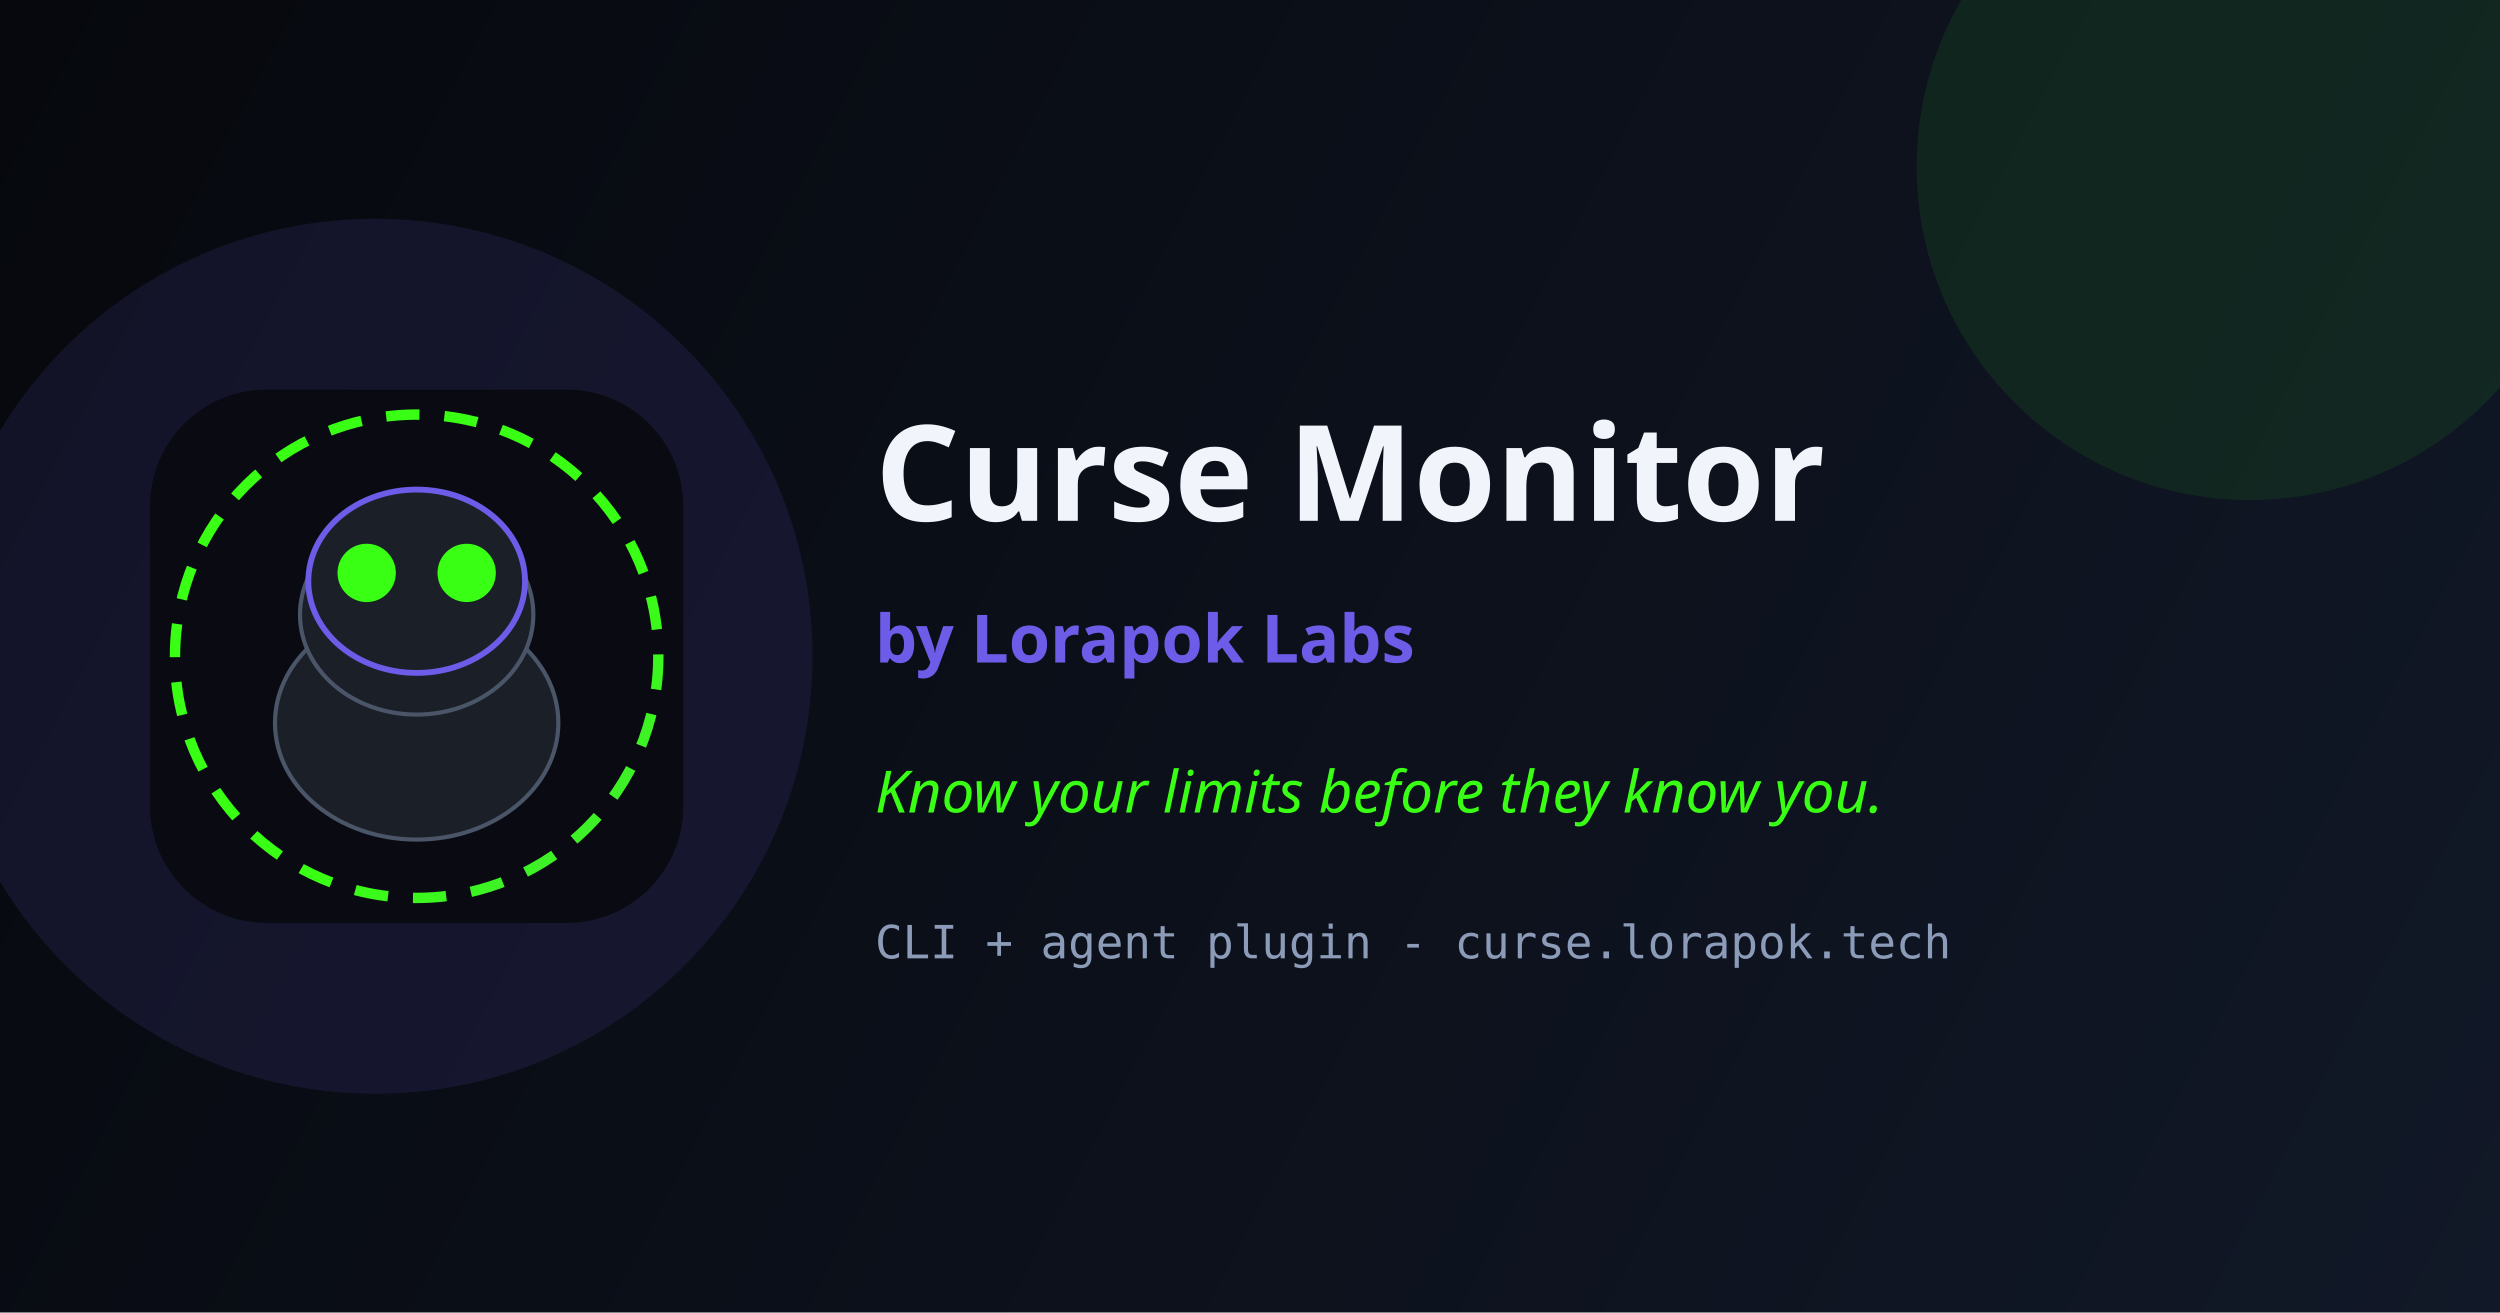
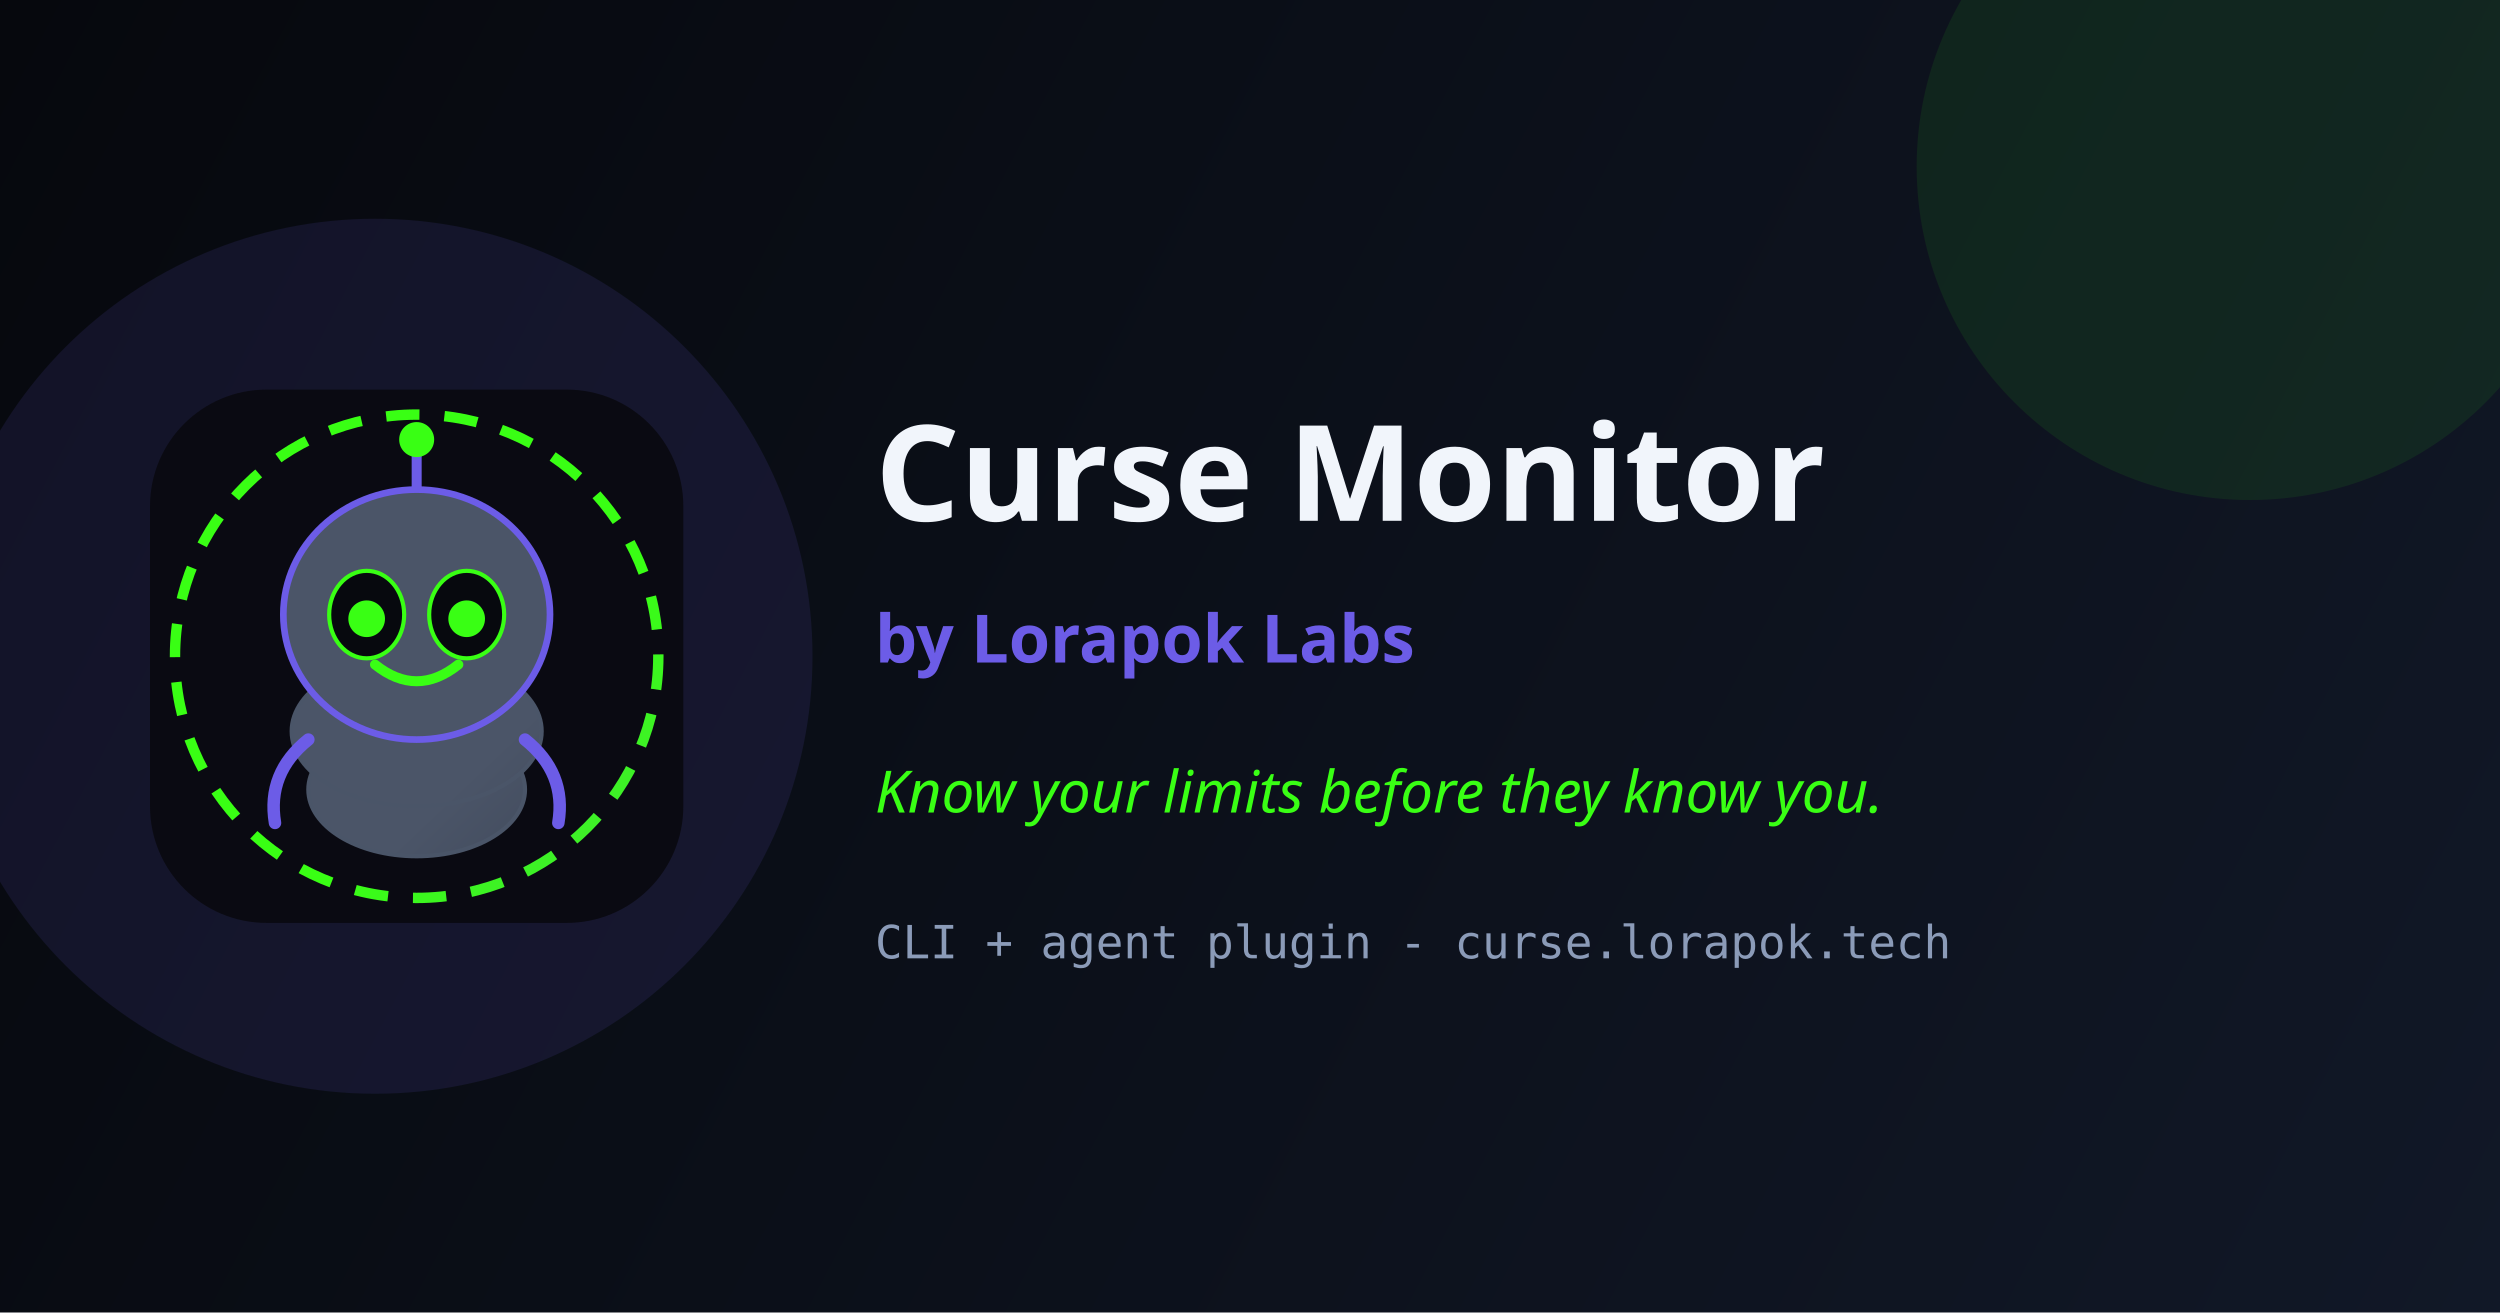
<svg xmlns="http://www.w3.org/2000/svg" viewBox="0 0 1200 630" role="img" aria-label="Curse Monitor by Lorapok Labs">
  <defs>
-     <linearGradient id="bg" x1="0" y1="0" x2="1200" y2="630" gradientUnits="userSpaceOnUse">
+     <linearGradient id="og-bg" x1="0" y1="0" x2="1200" y2="630" gradientUnits="userSpaceOnUse">
      <stop offset="0%" stop-color="#06080d" />
      <stop offset="100%" stop-color="#111827" />
    </linearGradient>
-     <linearGradient id="ring" x1="80" y1="80" x2="360" y2="360" gradientUnits="userSpaceOnUse">
+     <linearGradient id="og-ring" x1="80" y1="80" x2="360" y2="360" gradientUnits="userSpaceOnUse">
      <stop offset="0%" stop-color="#39ff14" />
      <stop offset="100%" stop-color="#6C5CE7" />
    </linearGradient>
+     <linearGradient id="og-armor" x1="90" y1="80" x2="280" y2="280" gradientUnits="userSpaceOnUse">
+       <stop offset="0%" stop-color="#4b5568" />
+       <stop offset="50%" stop-color="#1c2330" />
+       <stop offset="100%" stop-color="#2a3344" />
+     </linearGradient>
  </defs>
-   <rect width="1200" height="630" fill="url(#bg)" />
+   <rect width="1200" height="630" fill="url(#og-bg)" />
  <circle cx="180" cy="315" r="210" fill="#6C5CE7" opacity="0.12" />
  <circle cx="1080" cy="80" r="160" fill="#39ff14" opacity="0.08" />
  <g transform="translate(72,187) scale(2)">
    <rect width="128" height="128" rx="28" fill="#0a0a12" />
-     <circle cx="64" cy="64" r="58" stroke="url(#ring)" stroke-width="2.5" fill="none" stroke-dasharray="8 6" />
-     <ellipse cx="64" cy="80" rx="34" ry="28" fill="#1a1f28" stroke="#4a5568" />
-     <ellipse cx="64" cy="54" rx="28" ry="24" fill="#1a1f28" stroke="#4a5568" />
-     <path d="M48 60 Q64 70 80 60" stroke="#39ff14" stroke-width="3" stroke-linecap="round" />
-     <ellipse cx="64" cy="46" rx="26" ry="22" fill="#1a1f28" stroke="#6C5CE7" stroke-width="1.4" />
-     <circle cx="52" cy="44" r="7" fill="#39ff14" />
-     <circle cx="76" cy="44" r="7" fill="#39ff14" />
+     <circle cx="64" cy="64" r="58" stroke="url(#og-ring)" stroke-width="2.5" fill="none" stroke-dasharray="8 6" />
+     <path d="M64 28 V14" stroke="#6C5CE7" stroke-width="2.4" stroke-linecap="round" />
+     <circle cx="64" cy="12" r="4.2" fill="#39ff14" />
+     <ellipse cx="64" cy="96" rx="26" ry="16" fill="url(#og-armor)" stroke="#4a5568" />
+     <ellipse cx="64" cy="82" rx="30" ry="18" fill="url(#og-armor)" stroke="#4a5568" />
+     <path d="M38 84 Q28 92 30 104" stroke="#6C5CE7" stroke-width="3" stroke-linecap="round" fill="none" />
+     <path d="M90 84 Q100 92 98 104" stroke="#6C5CE7" stroke-width="3" stroke-linecap="round" fill="none" />
+     <ellipse cx="64" cy="54" rx="32" ry="30" fill="url(#og-armor)" stroke="#6C5CE7" stroke-width="1.6" />
+     <ellipse cx="52" cy="54" rx="9" ry="10.5" fill="#07090e" stroke="#39ff14" />
+     <ellipse cx="76" cy="54" rx="9" ry="10.5" fill="#07090e" stroke="#39ff14" />
+     <circle cx="52" cy="55" r="4.4" fill="#39ff14" />
+     <circle cx="76" cy="55" r="4.4" fill="#39ff14" />
+     <path d="M54 66 Q64 74 74 66" stroke="#39ff14" stroke-width="2.4" stroke-linecap="round" fill="none" />
  </g>
  <text x="420" y="250" fill="#f1f5fb" font-size="64" font-family="DM Sans, Segoe UI, sans-serif" font-weight="700">Curse Monitor</text>
  <text x="420" y="318" fill="#6C5CE7" font-size="32" font-family="DM Sans, Segoe UI, sans-serif" font-weight="600">by Lorapok Labs</text>
  <text x="420" y="390" fill="#39ff14" font-size="28" font-family="DM Sans, Segoe UI, sans-serif" font-style="italic">Know your limits before they know you.</text>
  <text x="420" y="460" fill="#8b9bb8" font-size="22" font-family="JetBrains Mono, monospace">CLI + agent plugin - curse.lorapok.tech</text>
</svg>
